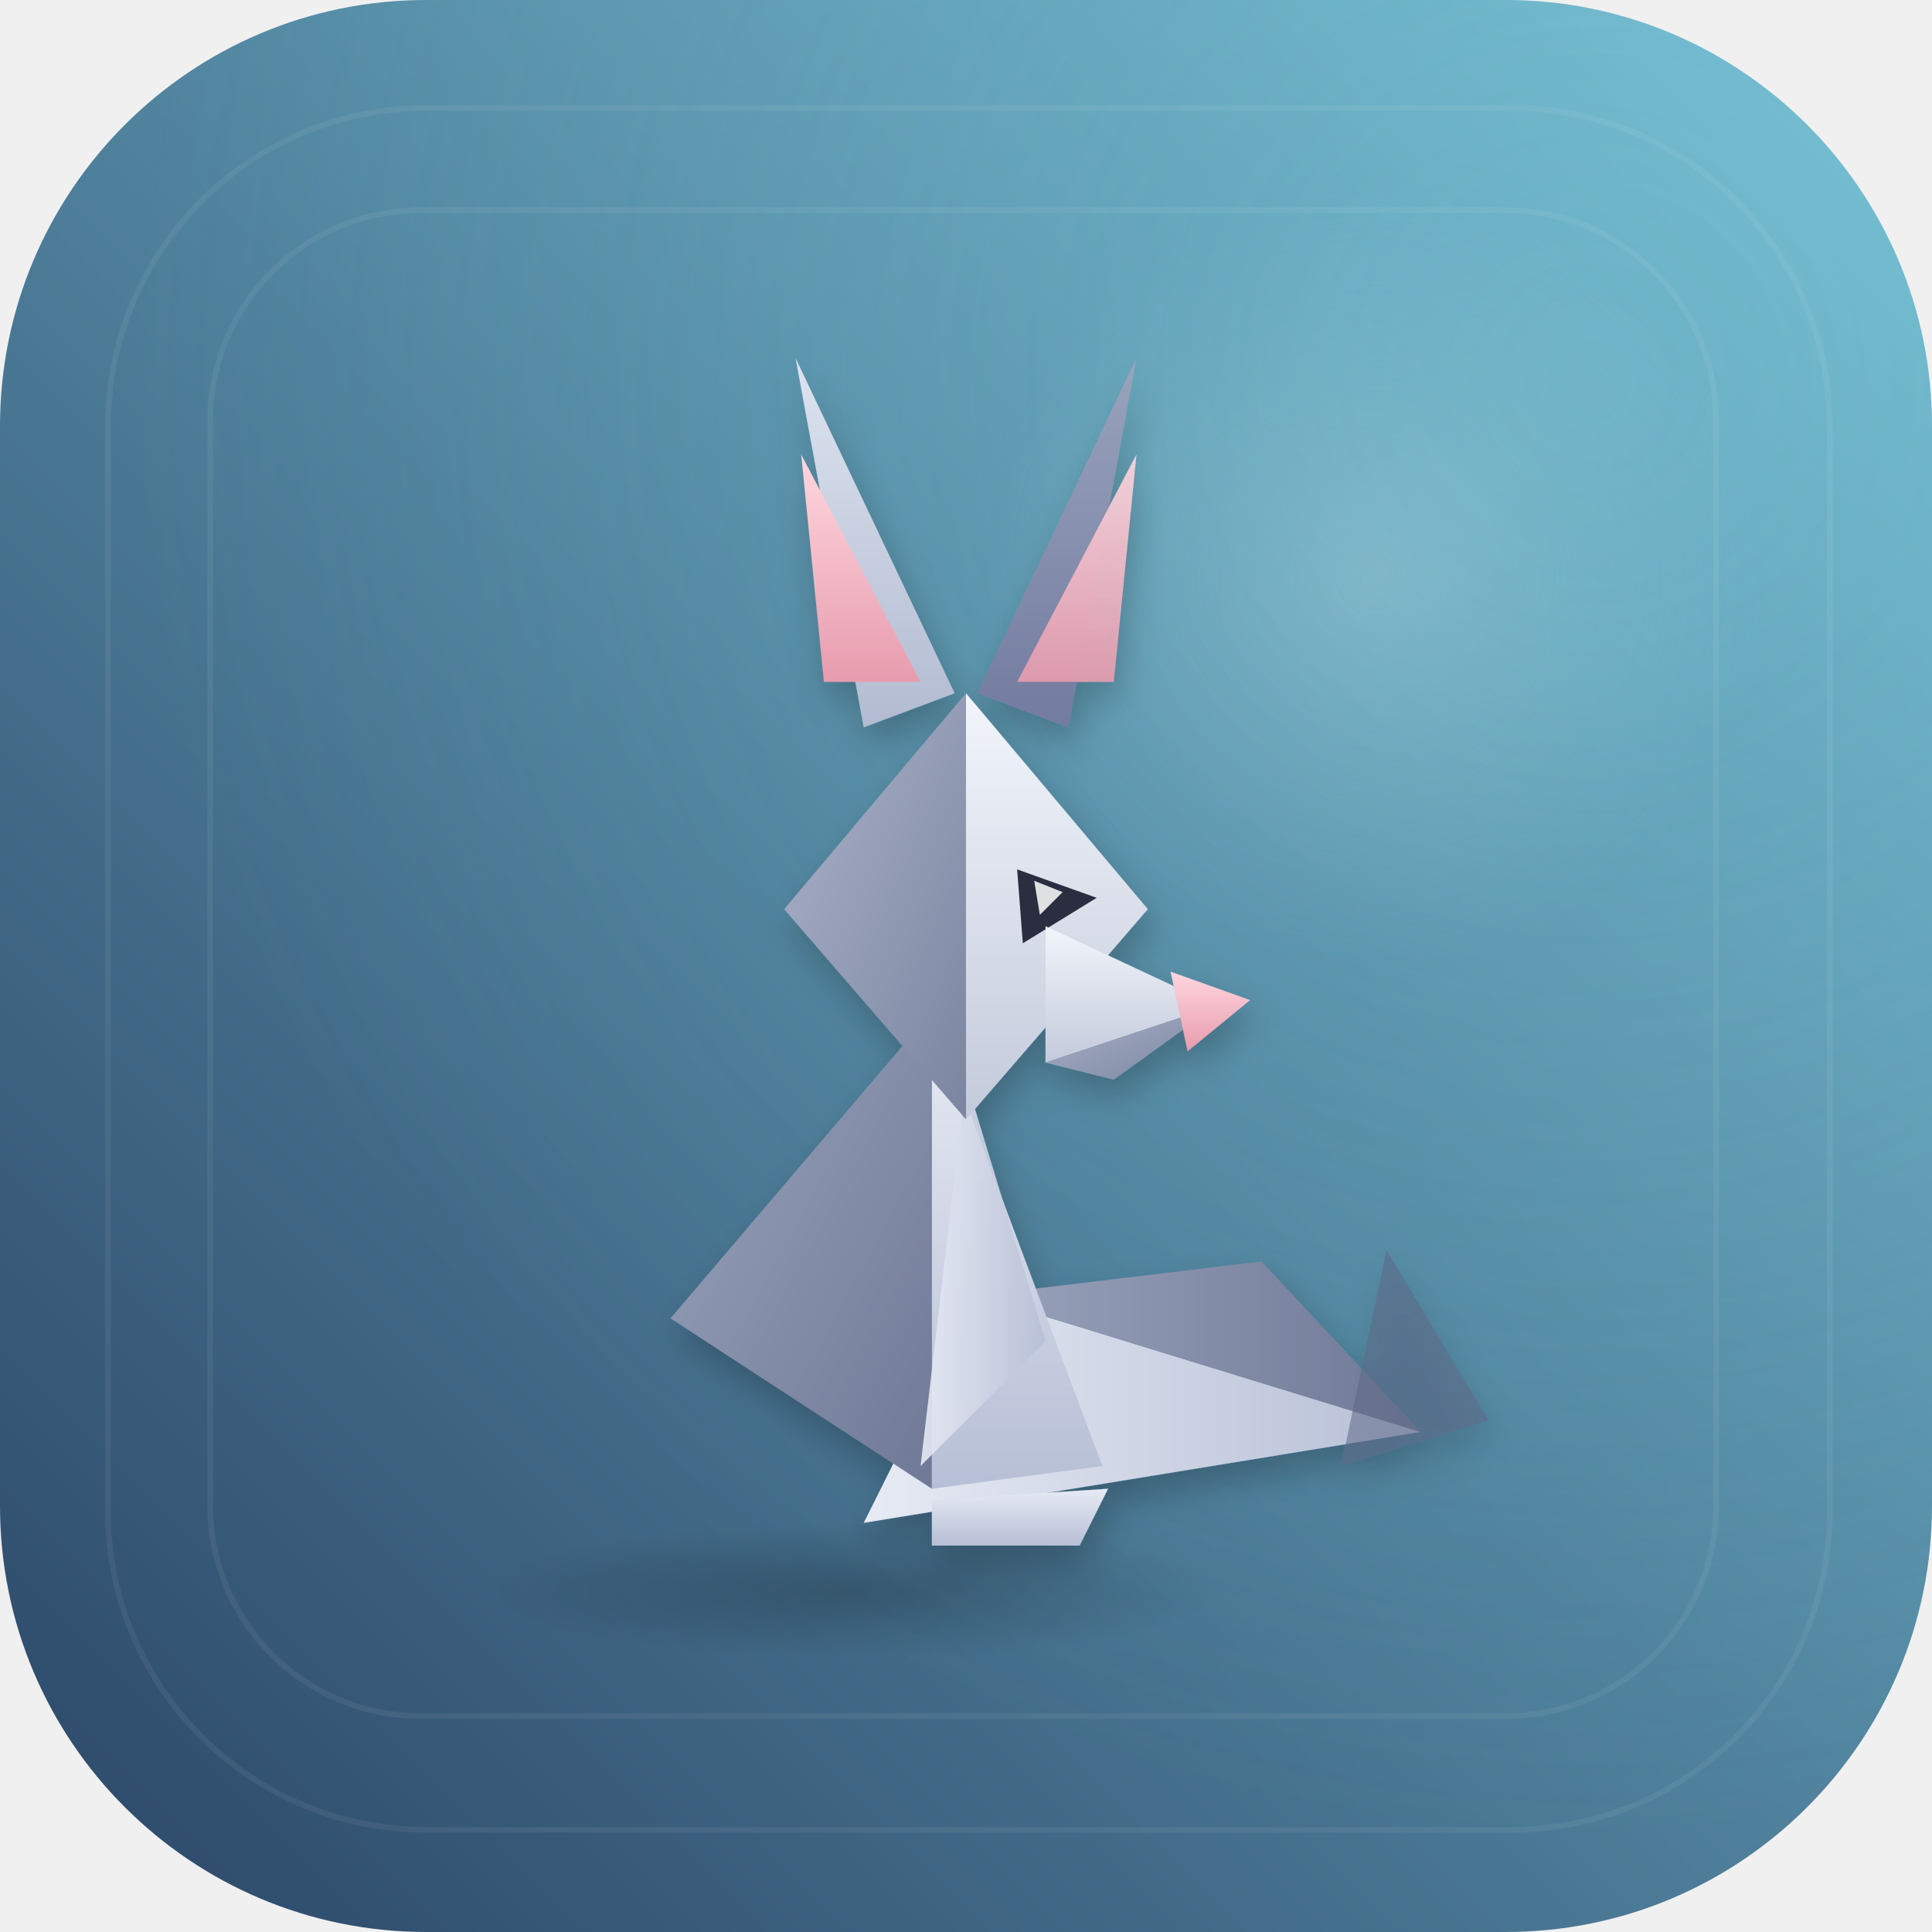
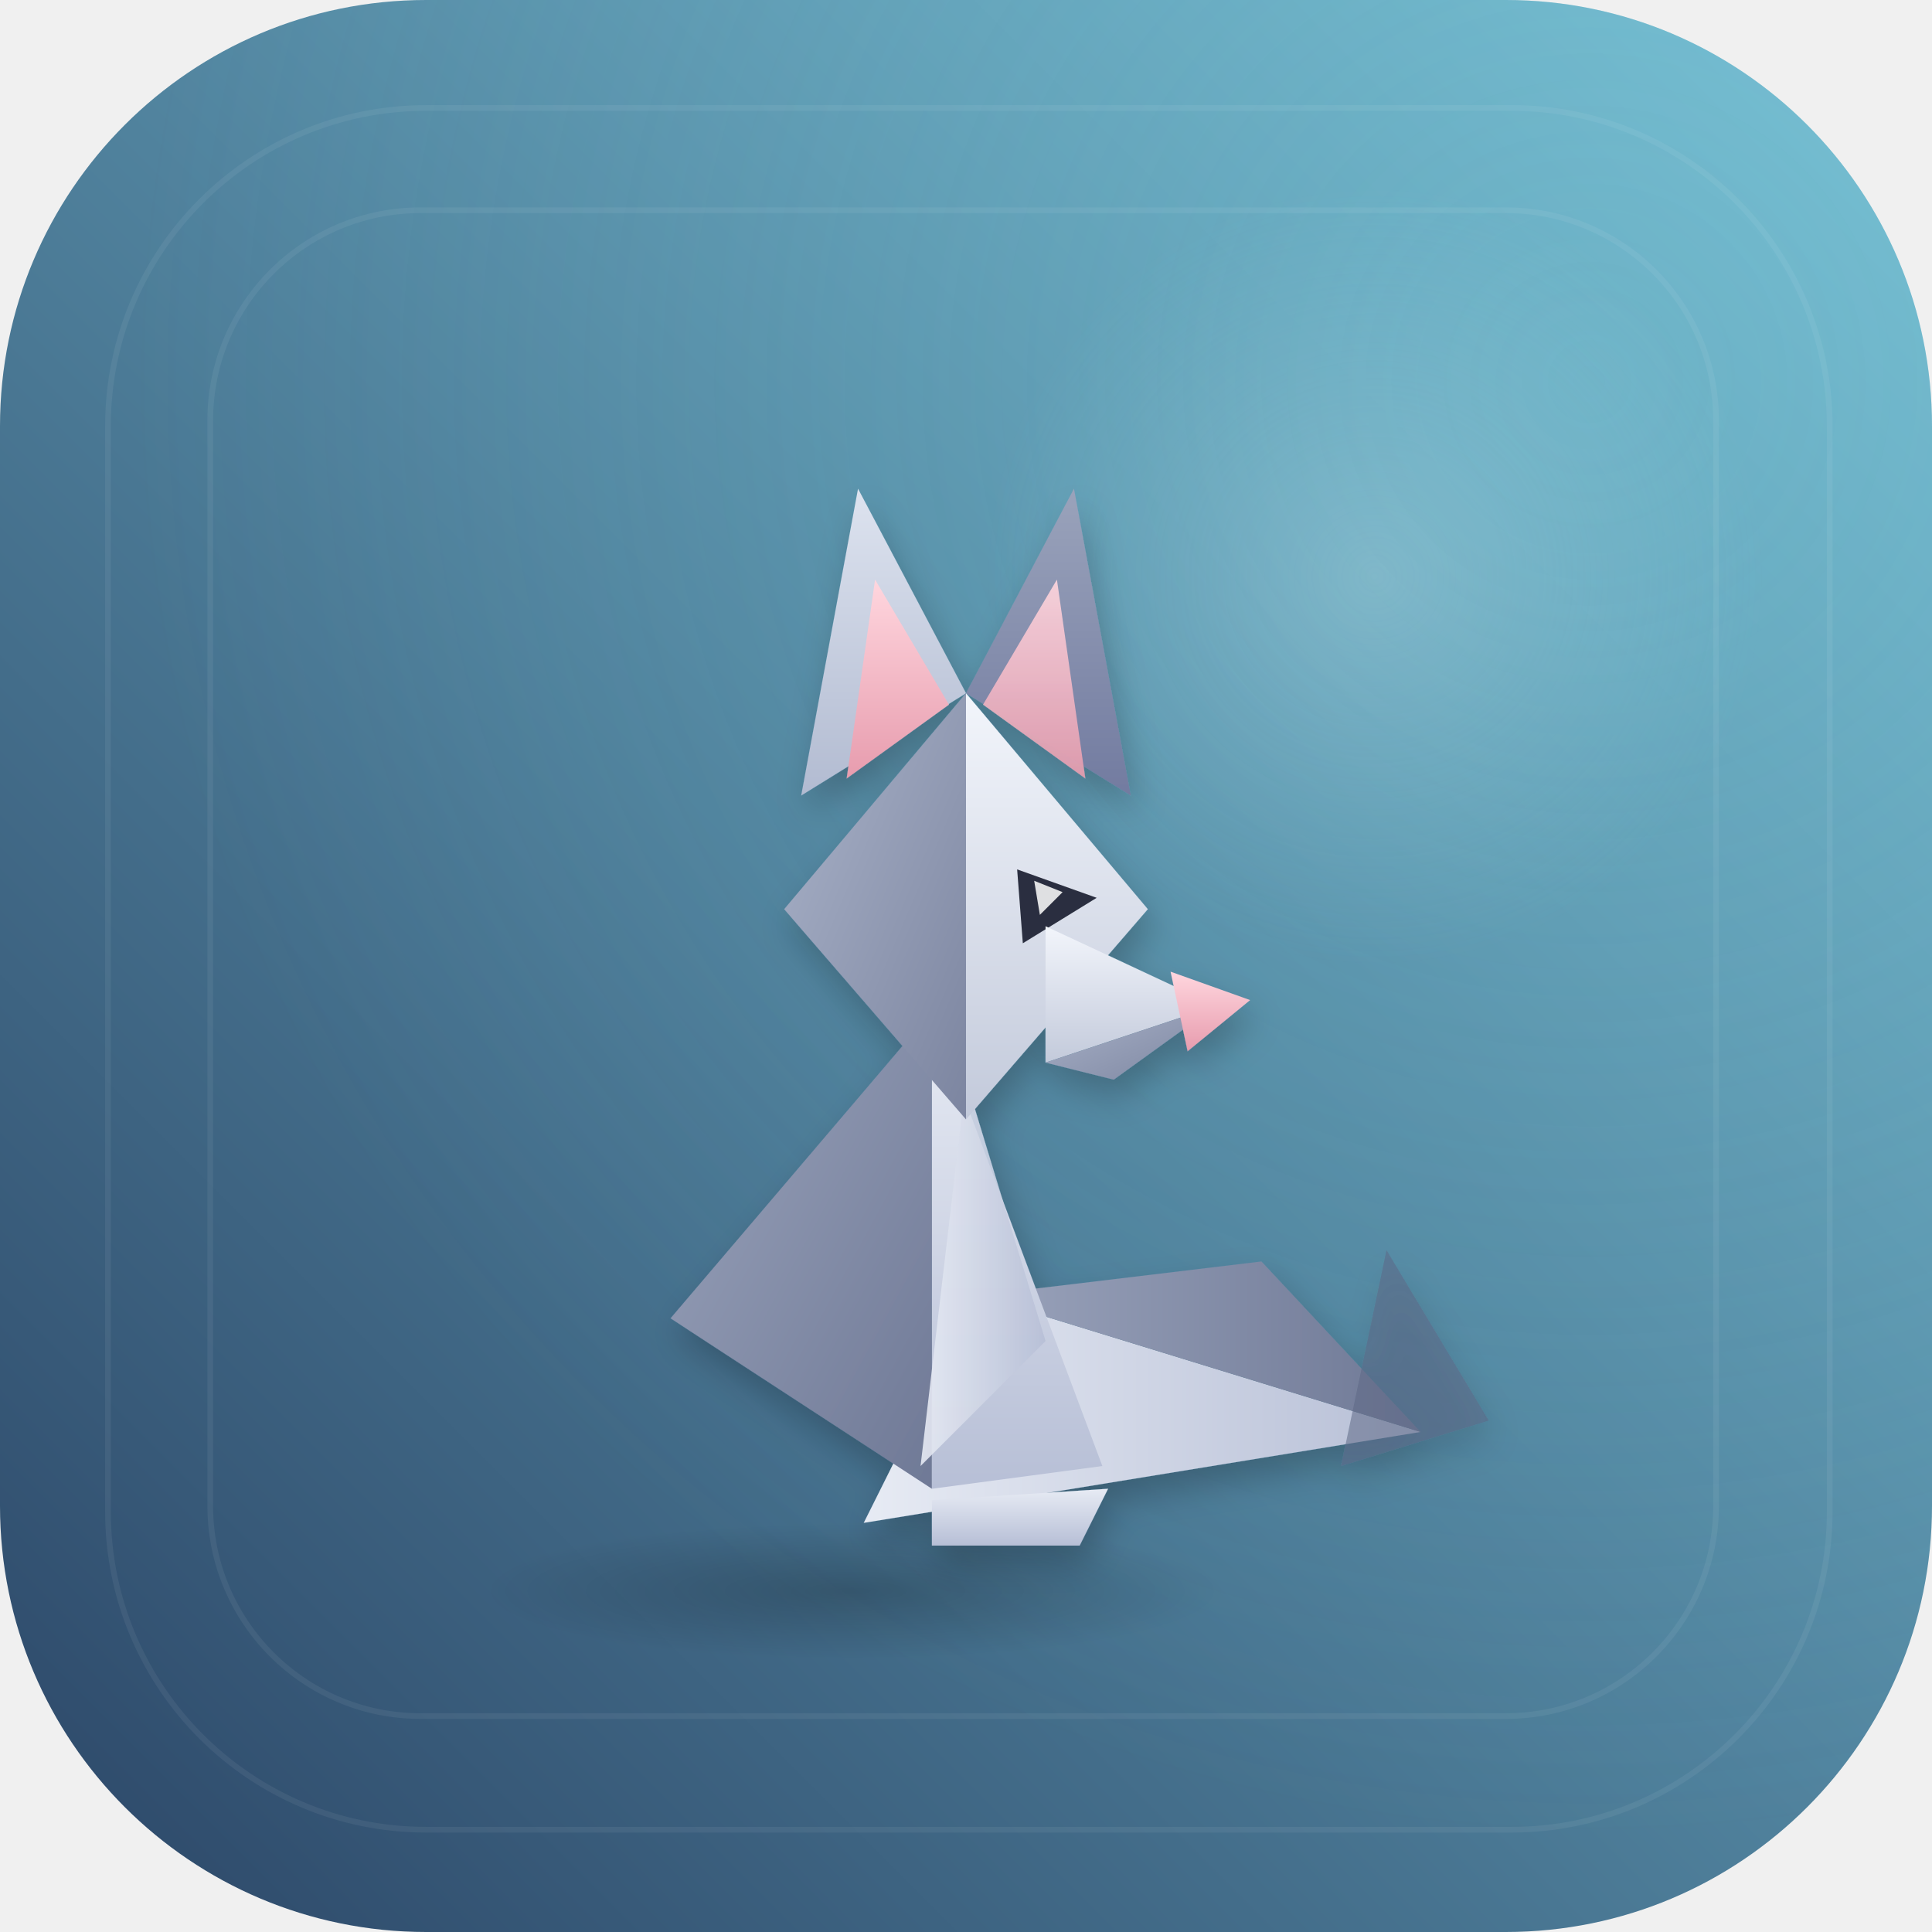
- <svg xmlns="http://www.w3.org/2000/svg" viewBox="0 0 340 340" width="220" height="220" role="img" aria-label="Origami Cat: a seated paper cat with continuously twitching ears">
+ <svg xmlns="http://www.w3.org/2000/svg" viewBox="0 0 340 340" width="220" height="220" role="img" aria-label="Ori the origami cat: a seated paper cat with short triangular ears that twitch and a slowly swaying tail">
  <defs>
    <linearGradient id="catTileG" x1="0" y1="1" x2="1" y2="0">
      <stop offset="0" stop-color="#2b4566" />
      <stop offset="1" stop-color="#75bfd4" />
    </linearGradient>
    <radialGradient id="catMoonG" cx="0.71" cy="0.30" r="0.20">
      <stop offset="0" stop-color="rgba(219,242,247,0.26)" />
      <stop offset="1" stop-color="rgba(179,230,242,0)" />
    </radialGradient>
    <radialGradient id="catTileGlow" cx="0.82" cy="0.2" r="0.75">
      <stop offset="0" stop-color="rgba(128,209,219,0.22)" />
      <stop offset="1" stop-color="rgba(128,209,219,0)" />
    </radialGradient>
    <radialGradient id="catContactG">
      <stop offset="0" stop-color="rgba(0,0,0,0.20)" />
      <stop offset="1" stop-color="rgba(0,0,0,0)" />
    </radialGradient>
    <filter id="catSoft" x="-30%" y="-30%" width="160%" height="160%">
      <feDropShadow dx="1" dy="3" stdDeviation="3" flood-color="#000000" flood-opacity="0.22" />
    </filter>
    <linearGradient id="catHeadLit" x1="0" y1="0" x2="0" y2="1">
      <stop offset="0" stop-color="#f2f5fb" />
      <stop offset="1" stop-color="#c3cadb" />
    </linearGradient>
    <linearGradient id="catHeadShade" x1="0" y1="0" x2="1" y2="1">
      <stop offset="0" stop-color="#aab3c9" />
      <stop offset="1" stop-color="#7c85a0" />
    </linearGradient>
    <linearGradient id="catEarLit" x1="0" y1="0" x2="0" y2="1">
      <stop offset="0" stop-color="#dde3ef" />
      <stop offset="1" stop-color="#b2bbd1" />
    </linearGradient>
    <linearGradient id="catEarShade" x1="0" y1="0" x2="0" y2="1">
      <stop offset="0" stop-color="#9aa3bb" />
      <stop offset="1" stop-color="#727ba0" />
    </linearGradient>
    <linearGradient id="catInnerEar" x1="0" y1="0" x2="0" y2="1">
      <stop offset="0" stop-color="#ffd6de" />
      <stop offset="1" stop-color="#e79cae" />
    </linearGradient>
    <linearGradient id="catBodyLit" x1="0" y1="0" x2="0" y2="1">
      <stop offset="0" stop-color="#e7ebf4" />
      <stop offset="1" stop-color="#b7bfd6" />
    </linearGradient>
    <linearGradient id="catBodyShade" x1="0" y1="0" x2="1" y2="1">
      <stop offset="0" stop-color="#9aa3bb" />
      <stop offset="1" stop-color="#6f7996" />
    </linearGradient>
    <linearGradient id="catTailLit" x1="0" y1="0" x2="1" y2="0">
      <stop offset="0" stop-color="#e7ebf4" />
      <stop offset="1" stop-color="#b7bfd6" />
    </linearGradient>
    <linearGradient id="catTailShade" x1="0" y1="0" x2="1" y2="0">
      <stop offset="0" stop-color="#9aa3bb" />
      <stop offset="1" stop-color="#6f7996" />
    </linearGradient>
  </defs>
  <clipPath id="catTileClip">
    <rect width="340" height="340" rx="75" />
  </clipPath>
  <g clip-path="url(#catTileClip)">
    <rect width="340" height="340" fill="url(#catTileG)" />
    <rect width="340" height="340" fill="url(#catMoonG)" />
    <rect width="340" height="340" fill="url(#catTileGlow)" />
    <rect x="19" y="19" width="303" height="303" rx="56" fill="none" stroke="rgba(255,255,255,0.06)" />
    <rect x="37" y="37" width="265" height="265" rx="37" fill="none" stroke="rgba(255,255,255,0.06)" />
    <ellipse cx="150" cy="280" rx="66" ry="12" fill="url(#catContactG)" />
    <g filter="url(#catSoft)">
      <g transform="rotate(0 155 258)">
        <animateTransform attributeName="transform" type="rotate" values="-6 155 258;6 155 258;-6 155 258" keyTimes="0;0.5;1" dur="3.4s" repeatCount="indefinite" calcMode="spline" keySplines="0.45 0 0.55 1;0.45 0 0.55 1" />
        <polygon points="152,268 250,252 172,228" fill="url(#catTailLit)" />
        <polygon points="172,228 250,252 222,222" fill="url(#catTailShade)" />
        <polygon points="236,258 262,250 244,220" fill="#5c6785" opacity="0.55" />
      </g>
      <polygon points="164,178 164,262 118,232" fill="url(#catBodyShade)" />
      <polygon points="164,178 194,258 164,262" fill="url(#catBodyLit)" />
      <polygon points="170,190 184,236 162,258" fill="url(#catTailLit)" opacity="0.9" />
      <polygon points="164,264 195,262 190,272 164,272" fill="url(#catBodyLit)" />
-       <g transform="rotate(0 170 130)">
-         <animateTransform attributeName="transform" type="rotate" values="0 170 130;0 170 130;-9 170 130;7 170 130;0 170 130;0 170 130" keyTimes="0;0.55;0.68;0.80;0.92;1" dur="3.6s" repeatCount="indefinite" calcMode="spline" keySplines="0.4 0 0.2 1;0.4 0 0.2 1;0.4 0 0.2 1;0.4 0 0.2 1;0.4 0 0.2 1" />
-         <polygon points="188,128 200,63 172,122" fill="url(#catEarShade)" />
-         <polygon points="196,120 200,80 179,120" fill="url(#catInnerEar)" opacity="0.9" />
-         <polygon points="152,128 140,63 168,122" fill="url(#catEarLit)" />
-         <polygon points="145,120 141,80 162,120" fill="url(#catInnerEar)" />
+       <g transform="rotate(0 170 133)">
+         <animateTransform attributeName="transform" type="rotate" values="0 170 133;0 170 133;-10 170 133;8 170 133;0 170 133;0 170 133" keyTimes="0;0.6;0.7;0.8;0.9;1" dur="3.2s" repeatCount="indefinite" calcMode="spline" keySplines="0.3 0 0.15 1;0.3 0 0.15 1;0.3 0 0.15 1;0.3 0 0.15 1;0.3 0 0.15 1" />
+         <polygon points="170,122 189,86 199,140" fill="url(#catEarShade)" />
+         <polygon points="173,124 186,102 191,137" fill="url(#catInnerEar)" opacity="0.9" />
+         <polygon points="141,140 151,86 170,122" fill="url(#catEarLit)" />
+         <polygon points="149,137 154,102 167,124" fill="url(#catInnerEar)" />
      </g>
      <polygon points="170,122 170,197 138,160" fill="url(#catHeadShade)" />
      <polygon points="170,122 202,160 170,197" fill="url(#catHeadLit)" />
      <polygon points="179,153 193,158 180,166" fill="#2b2f3f" />
      <polygon points="182,155 187,157 183,161" fill="#ffffff" opacity="0.85" />
      <polygon points="184,163 214,177 184,187" fill="url(#catHeadLit)" />
      <polygon points="184,187 214,177 196,190" fill="url(#catHeadShade)" />
      <polygon points="206,171 220,176 209,185" fill="url(#catInnerEar)" />
    </g>
  </g>
</svg>
